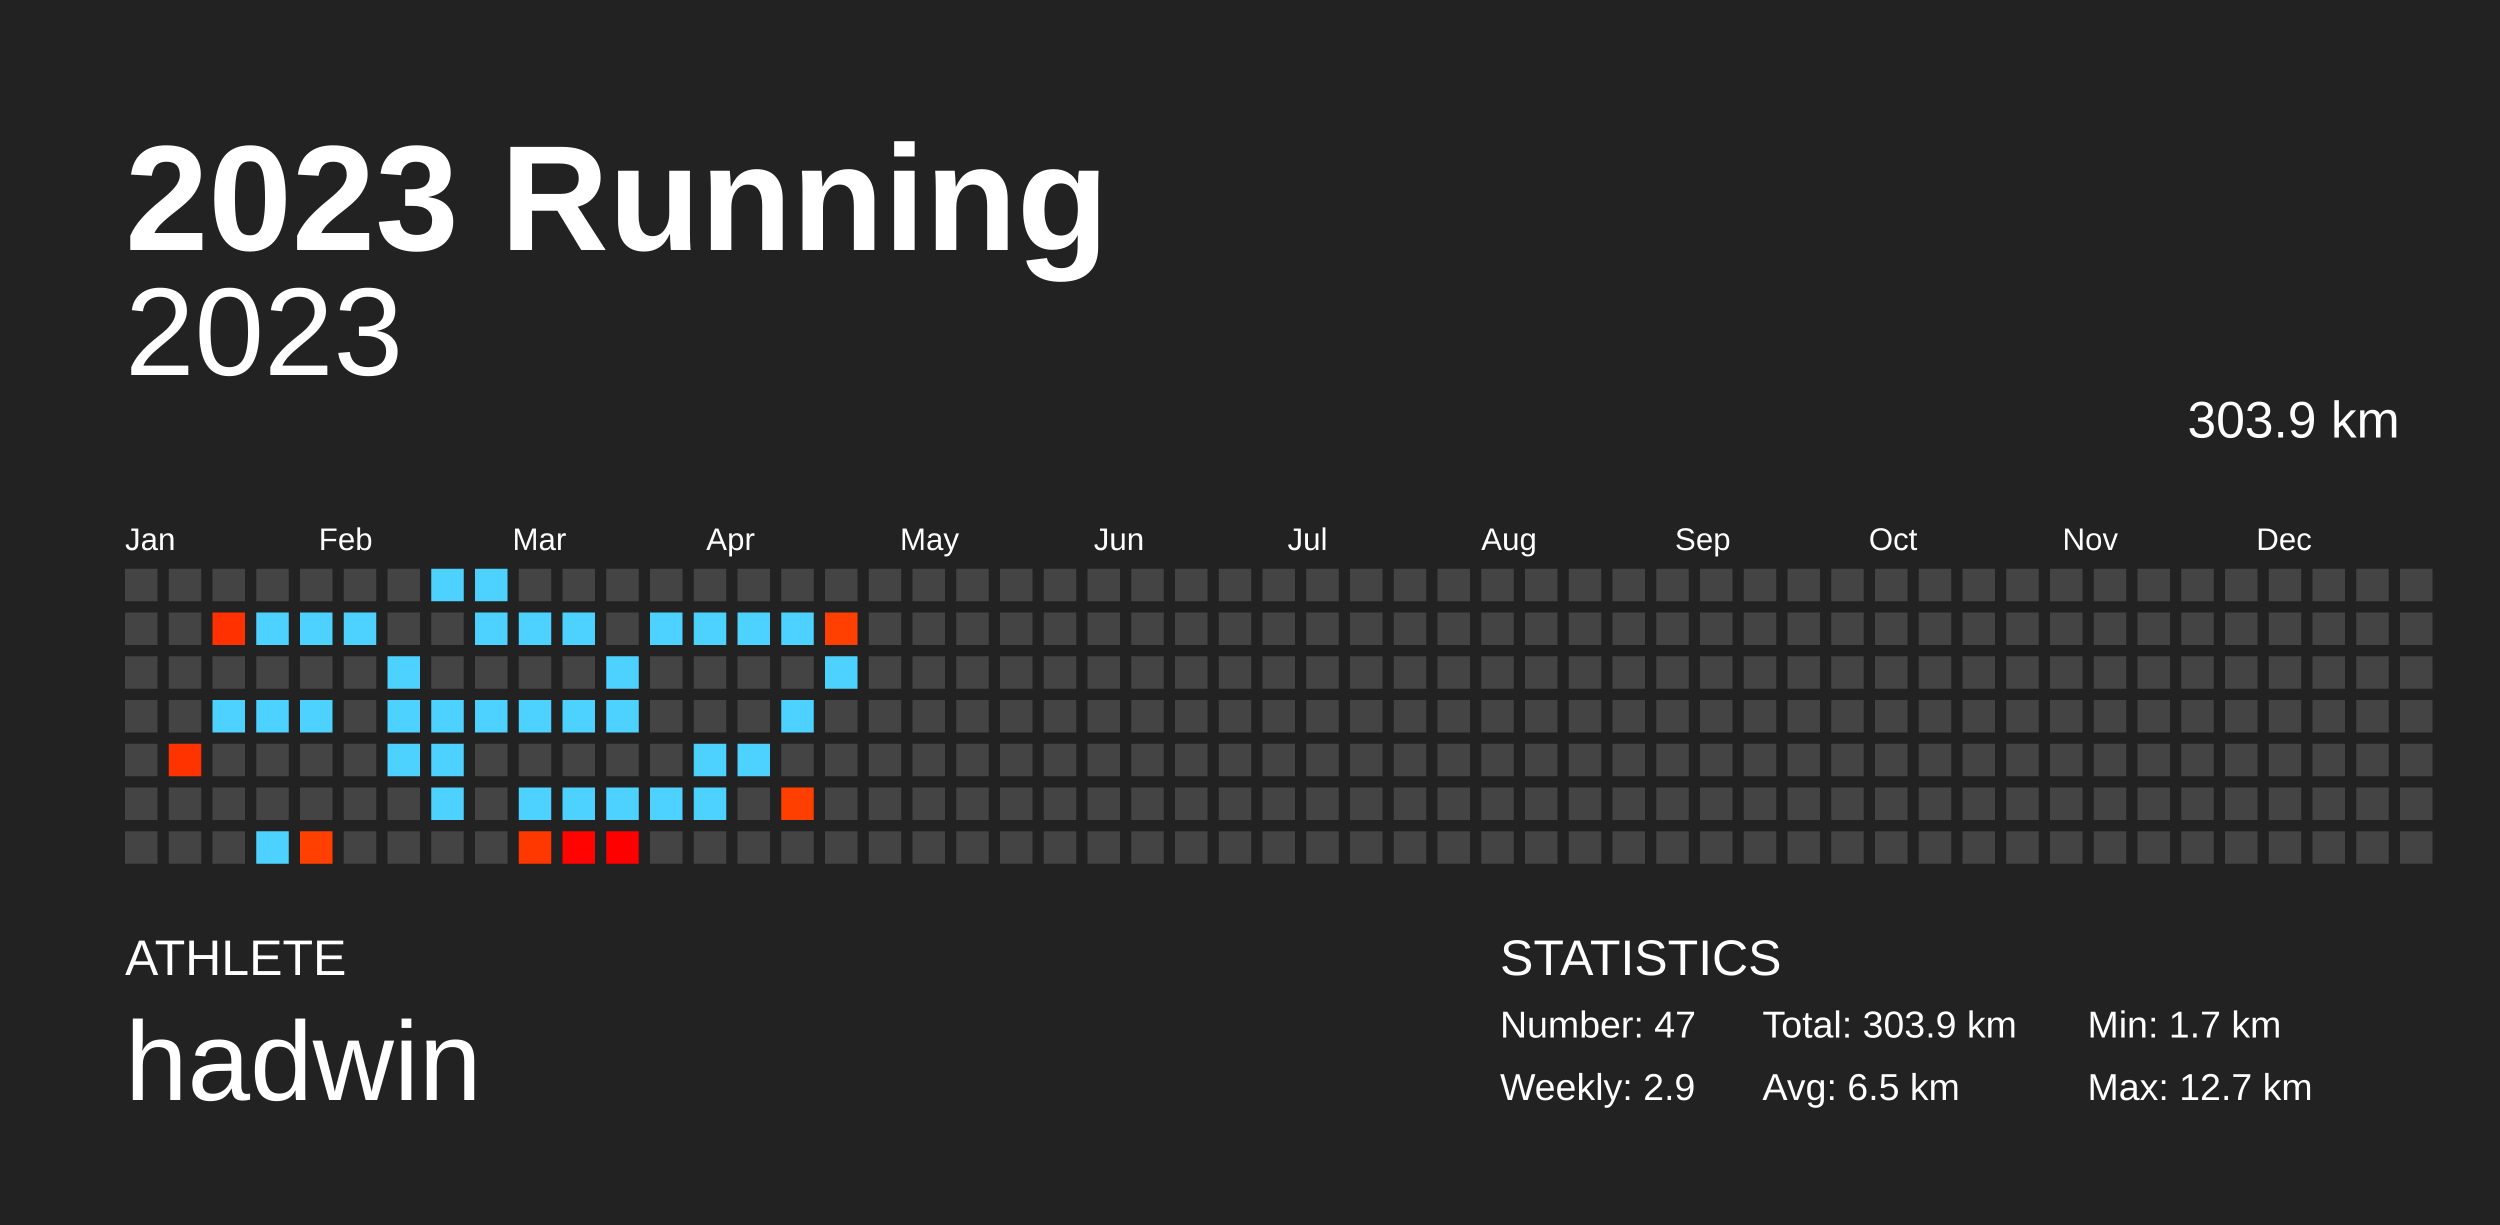
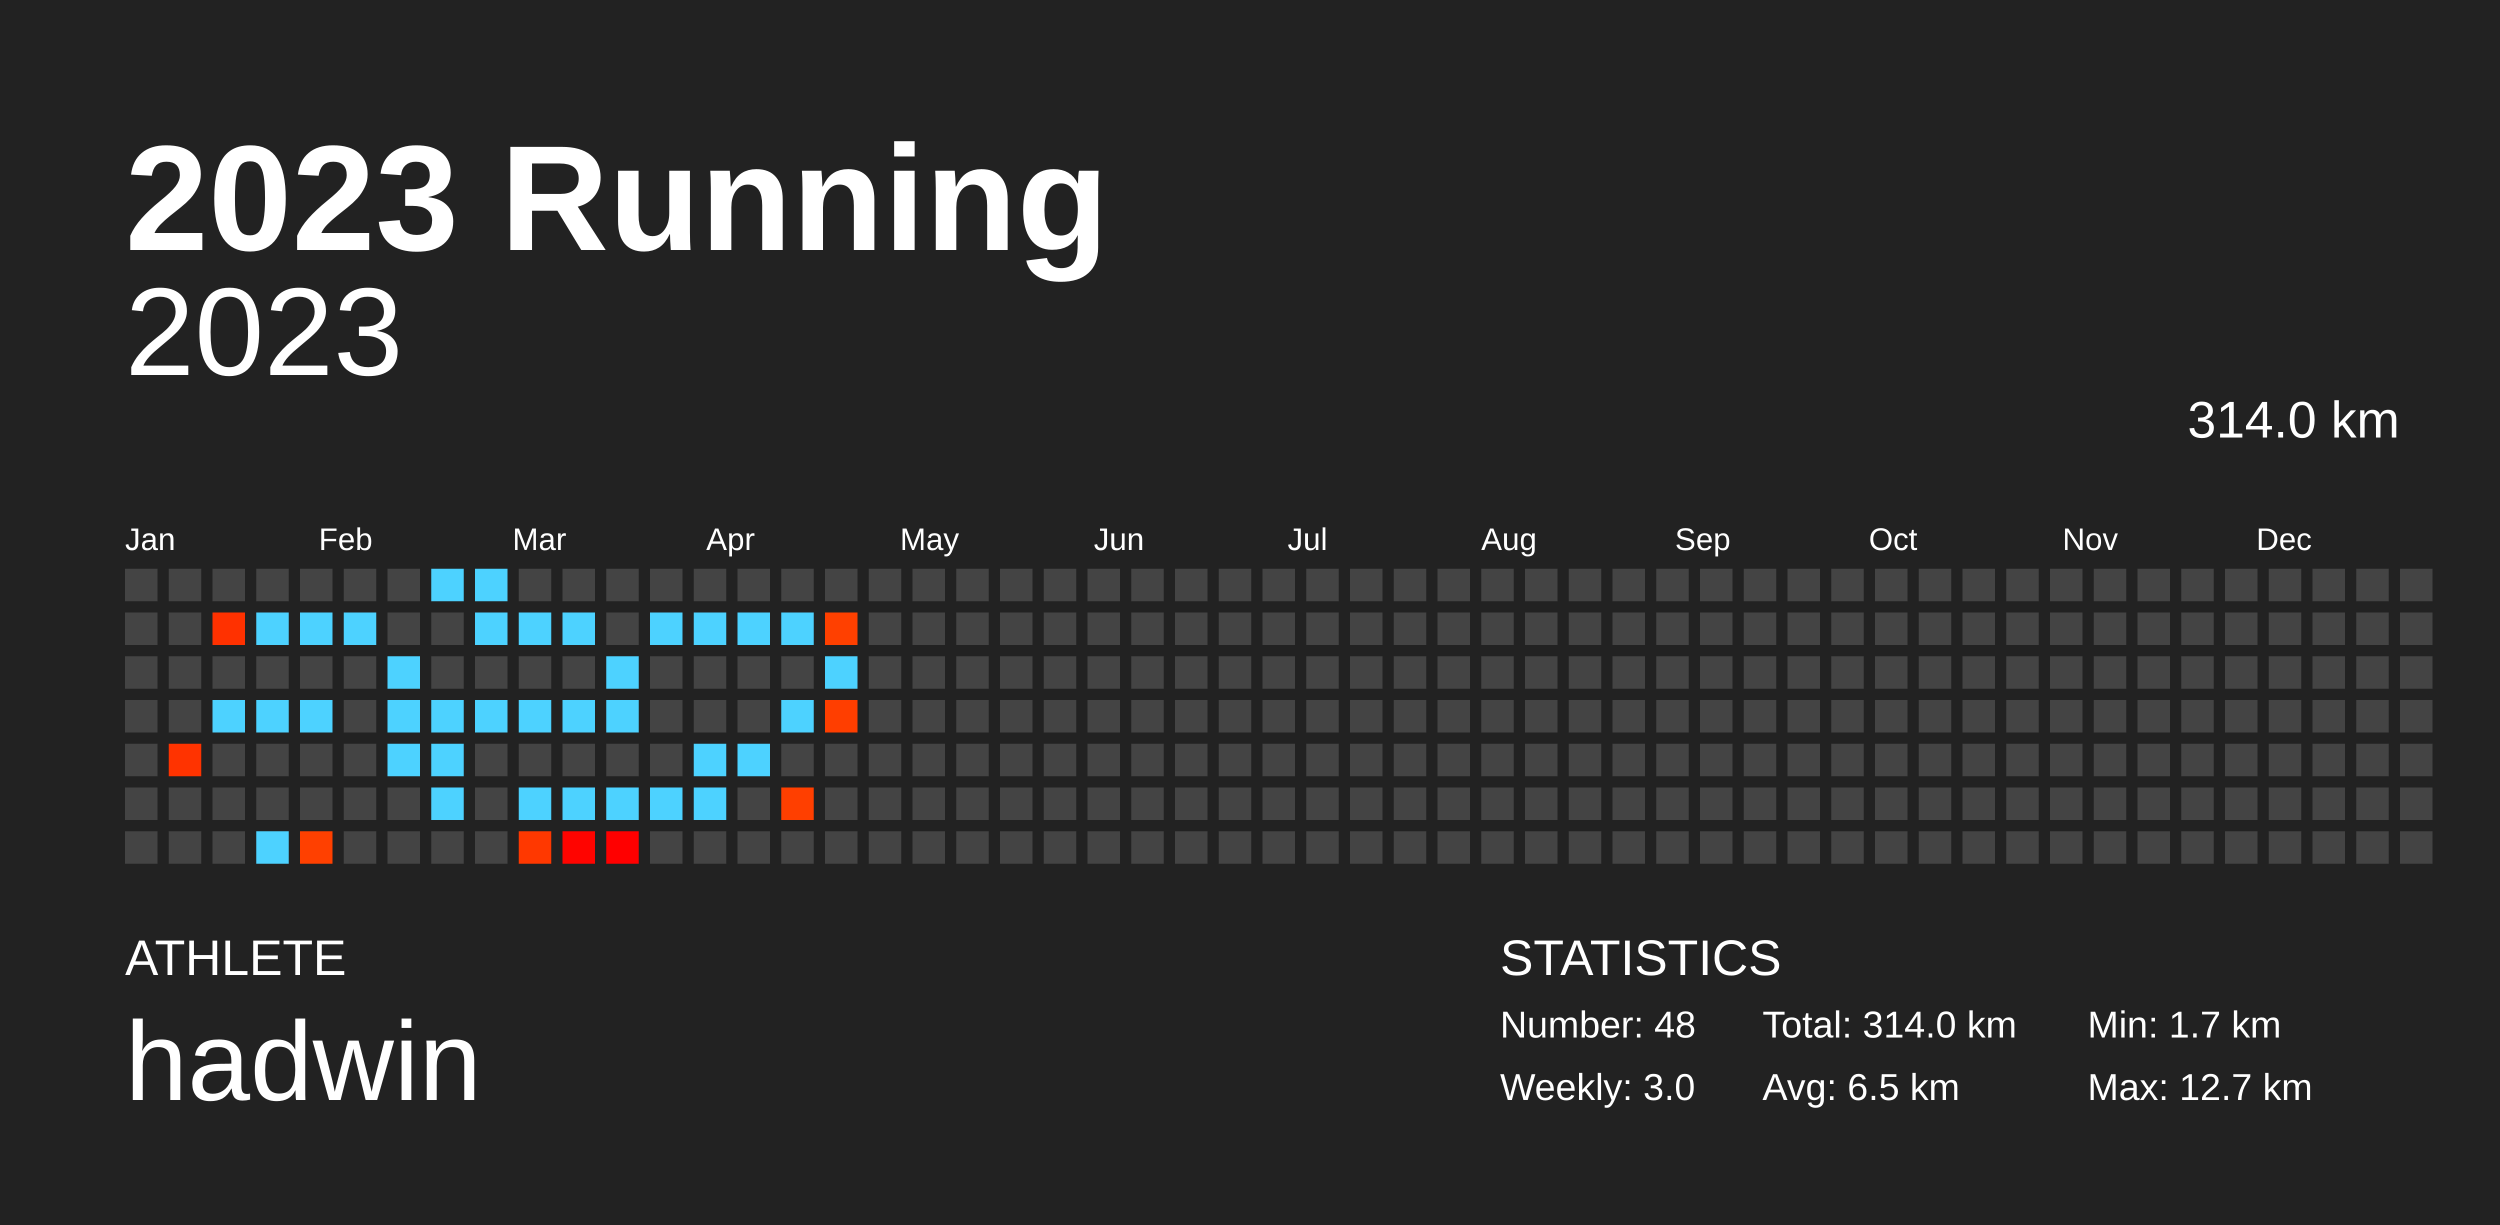
<svg xmlns="http://www.w3.org/2000/svg" baseProfile="full" height="98mm" version="1.1" viewBox="0,0,200,98" width="200mm">
  <defs />
  <rect fill="#222222" height="98" width="200" x="0" y="0" />
  <text fill="#FFFFFF" style="font-size:12px; font-family:Arial; font-weight:bold;" x="10" y="20">2023 Running</text>
  <text fill="#FFFFFF" style="font-size:4px; font-family:Arial" x="10" y="78">ATHLETE</text>
  <text fill="#FFFFFF" style="font-size:9px; font-family:Arial" x="10" y="88">hadwin</text>
  <text fill="#FFFFFF" style="font-size:4px; font-family:Arial" x="120" y="78">STATISTICS</text>
-   <text fill="#FFFFFF" style="font-size:3px; font-family:Arial" x="120" y="83">Number: 47</text>
-   <text fill="#FFFFFF" style="font-size:3px; font-family:Arial" x="120" y="88">Weekly: 2.9</text>
-   <text fill="#FFFFFF" style="font-size:3px; font-family:Arial" x="141" y="83">Total: 303.9 km</text>
+   <text fill="#FFFFFF" style="font-size:3px; font-family:Arial" x="120" y="83">Number: 48</text>
+   <text fill="#FFFFFF" style="font-size:3px; font-family:Arial" x="120" y="88">Weekly: 3.0</text>
+   <text fill="#FFFFFF" style="font-size:3px; font-family:Arial" x="141" y="83">Total: 314.0 km</text>
  <text fill="#FFFFFF" style="font-size:3px; font-family:Arial" x="141" y="88">Avg: 6.5 km</text>
  <text fill="#FFFFFF" style="font-size:3px; font-family:Arial" x="167" y="83">Min: 1.7 km</text>
  <text fill="#FFFFFF" style="font-size:3px; font-family:Arial" x="167" y="88">Max: 12.7 km</text>
  <text alignment-baseline="hanging" fill="#FFFFFF" style="font-size:10.0px; font-family:Arial;" x="10" y="30">2023</text>
-   <text alignment-baseline="hanging" fill="#FFFFFF" style="font-size:4.125px; font-family:Arial;" x="175" y="35">303.9 km</text>
+   <text alignment-baseline="hanging" fill="#FFFFFF" style="font-size:4.125px; font-family:Arial;" x="175" y="35">314.0 km</text>
  <text fill="#FFFFFF" style="font-size:2.5px; font-family:Arial" x="10.0" y="44">Jan</text>
  <text fill="#FFFFFF" style="font-size:2.5px; font-family:Arial" x="25.5" y="44">Feb</text>
  <text fill="#FFFFFF" style="font-size:2.5px; font-family:Arial" x="41.0" y="44">Mar</text>
  <text fill="#FFFFFF" style="font-size:2.5px; font-family:Arial" x="56.5" y="44">Apr</text>
  <text fill="#FFFFFF" style="font-size:2.5px; font-family:Arial" x="72.0" y="44">May</text>
  <text fill="#FFFFFF" style="font-size:2.5px; font-family:Arial" x="87.5" y="44">Jun</text>
  <text fill="#FFFFFF" style="font-size:2.5px; font-family:Arial" x="103.0" y="44">Jul</text>
  <text fill="#FFFFFF" style="font-size:2.5px; font-family:Arial" x="118.5" y="44">Aug</text>
  <text fill="#FFFFFF" style="font-size:2.5px; font-family:Arial" x="134.0" y="44">Sep</text>
  <text fill="#FFFFFF" style="font-size:2.5px; font-family:Arial" x="149.5" y="44">Oct</text>
  <text fill="#FFFFFF" style="font-size:2.5px; font-family:Arial" x="165.0" y="44">Nov</text>
  <text fill="#FFFFFF" style="font-size:2.5px; font-family:Arial" x="180.5" y="44">Dec</text>
  <rect fill="#444444" height="2.6" width="2.6" x="10.0" y="45.5" />
  <rect fill="#444444" height="2.6" width="2.6" x="10.0" y="49.0" />
  <rect fill="#444444" height="2.6" width="2.6" x="10.0" y="52.5" />
  <rect fill="#444444" height="2.6" width="2.6" x="10.0" y="56.0" />
  <rect fill="#444444" height="2.6" width="2.6" x="10.0" y="59.5" />
  <rect fill="#444444" height="2.6" width="2.6" x="10.0" y="63.0" />
  <rect fill="#444444" height="2.6" width="2.6" x="10.0" y="66.5" />
  <rect fill="#444444" height="2.6" width="2.6" x="13.5" y="45.5" />
  <rect fill="#444444" height="2.6" width="2.6" x="13.5" y="49.0" />
  <rect fill="#444444" height="2.6" width="2.6" x="13.5" y="52.5" />
  <rect fill="#444444" height="2.6" width="2.6" x="13.5" y="56.0" />
  <rect fill="#ff3300" height="2.6" width="2.6" x="13.5" y="59.5" />
  <rect fill="#444444" height="2.6" width="2.6" x="13.5" y="63.0" />
  <rect fill="#444444" height="2.6" width="2.6" x="13.5" y="66.5" />
  <rect fill="#444444" height="2.6" width="2.6" x="17.0" y="45.5" />
  <rect fill="#ff3100" height="2.6" width="2.6" x="17.0" y="49.0" />
  <rect fill="#444444" height="2.6" width="2.6" x="17.0" y="52.5" />
  <rect fill="#4dd2ff" height="2.6" width="2.6" x="17.0" y="56.0" />
  <rect fill="#444444" height="2.6" width="2.6" x="17.0" y="59.5" />
  <rect fill="#444444" height="2.6" width="2.6" x="17.0" y="63.0" />
  <rect fill="#444444" height="2.6" width="2.6" x="17.0" y="66.5" />
  <rect fill="#444444" height="2.6" width="2.6" x="20.5" y="45.5" />
  <rect fill="#4dd2ff" height="2.6" width="2.6" x="20.5" y="49.0" />
  <rect fill="#444444" height="2.6" width="2.6" x="20.5" y="52.5" />
  <rect fill="#4dd2ff" height="2.6" width="2.6" x="20.5" y="56.0" />
  <rect fill="#444444" height="2.6" width="2.6" x="20.5" y="59.5" />
  <rect fill="#444444" height="2.6" width="2.6" x="20.5" y="63.0" />
  <rect fill="#4dd2ff" height="2.6" width="2.6" x="20.5" y="66.5" />
  <rect fill="#444444" height="2.6" width="2.6" x="24.0" y="45.5" />
  <rect fill="#4dd2ff" height="2.6" width="2.6" x="24.0" y="49.0" />
  <rect fill="#444444" height="2.6" width="2.6" x="24.0" y="52.5" />
  <rect fill="#4dd2ff" height="2.6" width="2.6" x="24.0" y="56.0" />
  <rect fill="#444444" height="2.6" width="2.6" x="24.0" y="59.5" />
  <rect fill="#444444" height="2.6" width="2.6" x="24.0" y="63.0" />
  <rect fill="#ff4000" height="2.6" width="2.6" x="24.0" y="66.5" />
  <rect fill="#444444" height="2.6" width="2.6" x="27.5" y="45.5" />
  <rect fill="#4dd2ff" height="2.6" width="2.6" x="27.5" y="49.0" />
  <rect fill="#444444" height="2.6" width="2.6" x="27.5" y="52.5" />
  <rect fill="#444444" height="2.6" width="2.6" x="27.5" y="56.0" />
  <rect fill="#444444" height="2.6" width="2.6" x="27.5" y="59.5" />
  <rect fill="#444444" height="2.6" width="2.6" x="27.5" y="63.0" />
  <rect fill="#444444" height="2.6" width="2.6" x="27.5" y="66.5" />
  <rect fill="#444444" height="2.6" width="2.6" x="31.0" y="45.5" />
  <rect fill="#444444" height="2.6" width="2.6" x="31.0" y="49.0" />
  <rect fill="#4dd2ff" height="2.6" width="2.6" x="31.0" y="52.5" />
  <rect fill="#4dd2ff" height="2.6" width="2.6" x="31.0" y="56.0" />
  <rect fill="#4dd2ff" height="2.6" width="2.6" x="31.0" y="59.5" />
  <rect fill="#444444" height="2.6" width="2.6" x="31.0" y="63.0" />
  <rect fill="#444444" height="2.6" width="2.6" x="31.0" y="66.5" />
  <rect fill="#4dd2ff" height="2.6" width="2.6" x="34.5" y="45.5" />
  <rect fill="#444444" height="2.6" width="2.6" x="34.5" y="49.0" />
  <rect fill="#444444" height="2.6" width="2.6" x="34.5" y="52.5" />
  <rect fill="#4dd2ff" height="2.6" width="2.6" x="34.5" y="56.0" />
  <rect fill="#4dd2ff" height="2.6" width="2.6" x="34.5" y="59.5" />
  <rect fill="#4dd2ff" height="2.6" width="2.6" x="34.5" y="63.0" />
  <rect fill="#444444" height="2.6" width="2.6" x="34.5" y="66.5" />
  <rect fill="#4dd2ff" height="2.6" width="2.6" x="38.0" y="45.5" />
  <rect fill="#4dd2ff" height="2.6" width="2.6" x="38.0" y="49.0" />
  <rect fill="#444444" height="2.6" width="2.6" x="38.0" y="52.5" />
  <rect fill="#4dd2ff" height="2.6" width="2.6" x="38.0" y="56.0" />
  <rect fill="#444444" height="2.6" width="2.6" x="38.0" y="59.5" />
  <rect fill="#444444" height="2.6" width="2.6" x="38.0" y="63.0" />
  <rect fill="#444444" height="2.6" width="2.6" x="38.0" y="66.5" />
  <rect fill="#444444" height="2.6" width="2.6" x="41.5" y="45.5" />
  <rect fill="#4dd2ff" height="2.6" width="2.6" x="41.5" y="49.0" />
  <rect fill="#444444" height="2.6" width="2.6" x="41.5" y="52.5" />
  <rect fill="#4dd2ff" height="2.6" width="2.6" x="41.5" y="56.0" />
  <rect fill="#444444" height="2.6" width="2.6" x="41.5" y="59.5" />
  <rect fill="#4dd2ff" height="2.6" width="2.6" x="41.5" y="63.0" />
  <rect fill="#ff3800" height="2.6" width="2.6" x="41.5" y="66.5" />
  <rect fill="#444444" height="2.6" width="2.6" x="45.0" y="45.5" />
  <rect fill="#4dd2ff" height="2.6" width="2.6" x="45.0" y="49.0" />
  <rect fill="#444444" height="2.6" width="2.6" x="45.0" y="52.5" />
  <rect fill="#4dd2ff" height="2.6" width="2.6" x="45.0" y="56.0" />
  <rect fill="#444444" height="2.6" width="2.6" x="45.0" y="59.5" />
  <rect fill="#4dd2ff" height="2.6" width="2.6" x="45.0" y="63.0" />
  <rect fill="#ff0400" height="2.6" width="2.6" x="45.0" y="66.5" />
  <rect fill="#444444" height="2.6" width="2.6" x="48.5" y="45.5" />
  <rect fill="#444444" height="2.6" width="2.6" x="48.5" y="49.0" />
  <rect fill="#4dd2ff" height="2.6" width="2.6" x="48.5" y="52.5" />
  <rect fill="#4dd2ff" height="2.6" width="2.6" x="48.5" y="56.0" />
  <rect fill="#444444" height="2.6" width="2.6" x="48.5" y="59.5" />
  <rect fill="#4dd2ff" height="2.6" width="2.6" x="48.5" y="63.0" />
  <rect fill="#ff0000" height="2.6" width="2.6" x="48.5" y="66.5" />
  <rect fill="#444444" height="2.6" width="2.6" x="52.0" y="45.5" />
  <rect fill="#4dd2ff" height="2.6" width="2.6" x="52.0" y="49.0" />
  <rect fill="#444444" height="2.6" width="2.6" x="52.0" y="52.5" />
  <rect fill="#444444" height="2.6" width="2.6" x="52.0" y="56.0" />
  <rect fill="#444444" height="2.6" width="2.6" x="52.0" y="59.5" />
  <rect fill="#4dd2ff" height="2.6" width="2.6" x="52.0" y="63.0" />
  <rect fill="#444444" height="2.6" width="2.6" x="52.0" y="66.5" />
  <rect fill="#444444" height="2.6" width="2.6" x="55.5" y="45.5" />
  <rect fill="#4dd2ff" height="2.6" width="2.6" x="55.5" y="49.0" />
  <rect fill="#444444" height="2.6" width="2.6" x="55.5" y="52.5" />
  <rect fill="#444444" height="2.6" width="2.6" x="55.5" y="56.0" />
  <rect fill="#4dd2ff" height="2.6" width="2.6" x="55.5" y="59.5" />
  <rect fill="#4dd2ff" height="2.6" width="2.6" x="55.5" y="63.0" />
  <rect fill="#444444" height="2.6" width="2.6" x="55.5" y="66.5" />
  <rect fill="#444444" height="2.6" width="2.6" x="59.0" y="45.5" />
  <rect fill="#4dd2ff" height="2.6" width="2.6" x="59.0" y="49.0" />
  <rect fill="#444444" height="2.6" width="2.6" x="59.0" y="52.5" />
  <rect fill="#444444" height="2.6" width="2.6" x="59.0" y="56.0" />
  <rect fill="#4dd2ff" height="2.6" width="2.6" x="59.0" y="59.5" />
  <rect fill="#444444" height="2.6" width="2.6" x="59.0" y="63.0" />
  <rect fill="#444444" height="2.6" width="2.6" x="59.0" y="66.5" />
  <rect fill="#444444" height="2.6" width="2.6" x="62.5" y="45.5" />
  <rect fill="#4dd2ff" height="2.6" width="2.6" x="62.5" y="49.0" />
  <rect fill="#444444" height="2.6" width="2.6" x="62.5" y="52.5" />
  <rect fill="#4dd2ff" height="2.6" width="2.6" x="62.5" y="56.0" />
  <rect fill="#444444" height="2.6" width="2.6" x="62.5" y="59.5" />
  <rect fill="#ff3f00" height="2.6" width="2.6" x="62.5" y="63.0" />
  <rect fill="#444444" height="2.6" width="2.6" x="62.5" y="66.5" />
  <rect fill="#444444" height="2.6" width="2.6" x="66.0" y="45.5" />
  <rect fill="#ff4000" height="2.6" width="2.6" x="66.0" y="49.0" />
  <rect fill="#4dd2ff" height="2.6" width="2.6" x="66.0" y="52.5" />
-   <rect fill="#444444" height="2.6" width="2.6" x="66.0" y="56.0" />
+   <rect fill="#ff3e00" height="2.6" width="2.6" x="66.0" y="56.0" />
  <rect fill="#444444" height="2.6" width="2.6" x="66.0" y="59.5" />
  <rect fill="#444444" height="2.6" width="2.6" x="66.0" y="63.0" />
  <rect fill="#444444" height="2.6" width="2.6" x="66.0" y="66.5" />
  <rect fill="#444444" height="2.6" width="2.6" x="69.5" y="45.5" />
  <rect fill="#444444" height="2.6" width="2.6" x="69.5" y="49.0" />
  <rect fill="#444444" height="2.6" width="2.6" x="69.5" y="52.5" />
  <rect fill="#444444" height="2.6" width="2.6" x="69.5" y="56.0" />
  <rect fill="#444444" height="2.6" width="2.6" x="69.5" y="59.5" />
  <rect fill="#444444" height="2.6" width="2.6" x="69.5" y="63.0" />
  <rect fill="#444444" height="2.6" width="2.6" x="69.5" y="66.5" />
  <rect fill="#444444" height="2.6" width="2.6" x="73.0" y="45.5" />
  <rect fill="#444444" height="2.6" width="2.6" x="73.0" y="49.0" />
  <rect fill="#444444" height="2.6" width="2.6" x="73.0" y="52.5" />
  <rect fill="#444444" height="2.6" width="2.6" x="73.0" y="56.0" />
  <rect fill="#444444" height="2.6" width="2.6" x="73.0" y="59.5" />
  <rect fill="#444444" height="2.6" width="2.6" x="73.0" y="63.0" />
  <rect fill="#444444" height="2.6" width="2.6" x="73.0" y="66.5" />
  <rect fill="#444444" height="2.6" width="2.6" x="76.5" y="45.5" />
  <rect fill="#444444" height="2.6" width="2.6" x="76.5" y="49.0" />
  <rect fill="#444444" height="2.6" width="2.6" x="76.5" y="52.5" />
  <rect fill="#444444" height="2.6" width="2.6" x="76.5" y="56.0" />
  <rect fill="#444444" height="2.6" width="2.6" x="76.5" y="59.5" />
  <rect fill="#444444" height="2.6" width="2.6" x="76.5" y="63.0" />
  <rect fill="#444444" height="2.6" width="2.6" x="76.5" y="66.5" />
  <rect fill="#444444" height="2.6" width="2.6" x="80.0" y="45.5" />
  <rect fill="#444444" height="2.6" width="2.6" x="80.0" y="49.0" />
  <rect fill="#444444" height="2.6" width="2.6" x="80.0" y="52.5" />
  <rect fill="#444444" height="2.6" width="2.6" x="80.0" y="56.0" />
  <rect fill="#444444" height="2.6" width="2.6" x="80.0" y="59.5" />
  <rect fill="#444444" height="2.6" width="2.6" x="80.0" y="63.0" />
  <rect fill="#444444" height="2.6" width="2.6" x="80.0" y="66.5" />
  <rect fill="#444444" height="2.6" width="2.6" x="83.5" y="45.5" />
  <rect fill="#444444" height="2.6" width="2.6" x="83.5" y="49.0" />
  <rect fill="#444444" height="2.6" width="2.6" x="83.5" y="52.5" />
  <rect fill="#444444" height="2.6" width="2.6" x="83.5" y="56.0" />
  <rect fill="#444444" height="2.6" width="2.6" x="83.5" y="59.5" />
  <rect fill="#444444" height="2.6" width="2.6" x="83.5" y="63.0" />
  <rect fill="#444444" height="2.6" width="2.6" x="83.5" y="66.5" />
  <rect fill="#444444" height="2.6" width="2.6" x="87.0" y="45.5" />
  <rect fill="#444444" height="2.6" width="2.6" x="87.0" y="49.0" />
  <rect fill="#444444" height="2.6" width="2.6" x="87.0" y="52.5" />
  <rect fill="#444444" height="2.6" width="2.6" x="87.0" y="56.0" />
  <rect fill="#444444" height="2.6" width="2.6" x="87.0" y="59.5" />
  <rect fill="#444444" height="2.6" width="2.6" x="87.0" y="63.0" />
  <rect fill="#444444" height="2.6" width="2.6" x="87.0" y="66.5" />
  <rect fill="#444444" height="2.6" width="2.6" x="90.5" y="45.5" />
  <rect fill="#444444" height="2.6" width="2.6" x="90.5" y="49.0" />
  <rect fill="#444444" height="2.6" width="2.6" x="90.5" y="52.5" />
  <rect fill="#444444" height="2.6" width="2.6" x="90.5" y="56.0" />
  <rect fill="#444444" height="2.6" width="2.6" x="90.5" y="59.5" />
  <rect fill="#444444" height="2.6" width="2.6" x="90.5" y="63.0" />
  <rect fill="#444444" height="2.6" width="2.6" x="90.5" y="66.5" />
  <rect fill="#444444" height="2.6" width="2.6" x="94.0" y="45.5" />
  <rect fill="#444444" height="2.6" width="2.6" x="94.0" y="49.0" />
  <rect fill="#444444" height="2.6" width="2.6" x="94.0" y="52.5" />
  <rect fill="#444444" height="2.6" width="2.6" x="94.0" y="56.0" />
  <rect fill="#444444" height="2.6" width="2.6" x="94.0" y="59.5" />
  <rect fill="#444444" height="2.6" width="2.6" x="94.0" y="63.0" />
  <rect fill="#444444" height="2.6" width="2.6" x="94.0" y="66.5" />
  <rect fill="#444444" height="2.6" width="2.6" x="97.5" y="45.5" />
  <rect fill="#444444" height="2.6" width="2.6" x="97.5" y="49.0" />
  <rect fill="#444444" height="2.6" width="2.6" x="97.5" y="52.5" />
  <rect fill="#444444" height="2.6" width="2.6" x="97.5" y="56.0" />
  <rect fill="#444444" height="2.6" width="2.6" x="97.5" y="59.5" />
  <rect fill="#444444" height="2.6" width="2.6" x="97.5" y="63.0" />
  <rect fill="#444444" height="2.6" width="2.6" x="97.5" y="66.5" />
  <rect fill="#444444" height="2.6" width="2.6" x="101.0" y="45.5" />
  <rect fill="#444444" height="2.6" width="2.6" x="101.0" y="49.0" />
  <rect fill="#444444" height="2.6" width="2.6" x="101.0" y="52.5" />
  <rect fill="#444444" height="2.6" width="2.6" x="101.0" y="56.0" />
  <rect fill="#444444" height="2.6" width="2.6" x="101.0" y="59.5" />
  <rect fill="#444444" height="2.6" width="2.6" x="101.0" y="63.0" />
  <rect fill="#444444" height="2.6" width="2.6" x="101.0" y="66.5" />
  <rect fill="#444444" height="2.6" width="2.6" x="104.5" y="45.5" />
  <rect fill="#444444" height="2.6" width="2.6" x="104.5" y="49.0" />
  <rect fill="#444444" height="2.6" width="2.6" x="104.5" y="52.5" />
  <rect fill="#444444" height="2.6" width="2.6" x="104.5" y="56.0" />
  <rect fill="#444444" height="2.6" width="2.6" x="104.5" y="59.5" />
  <rect fill="#444444" height="2.6" width="2.6" x="104.5" y="63.0" />
  <rect fill="#444444" height="2.6" width="2.6" x="104.5" y="66.5" />
  <rect fill="#444444" height="2.6" width="2.6" x="108.0" y="45.5" />
  <rect fill="#444444" height="2.6" width="2.6" x="108.0" y="49.0" />
  <rect fill="#444444" height="2.6" width="2.6" x="108.0" y="52.5" />
  <rect fill="#444444" height="2.6" width="2.6" x="108.0" y="56.0" />
  <rect fill="#444444" height="2.6" width="2.6" x="108.0" y="59.5" />
  <rect fill="#444444" height="2.6" width="2.6" x="108.0" y="63.0" />
  <rect fill="#444444" height="2.6" width="2.6" x="108.0" y="66.5" />
  <rect fill="#444444" height="2.6" width="2.6" x="111.5" y="45.5" />
  <rect fill="#444444" height="2.6" width="2.6" x="111.5" y="49.0" />
  <rect fill="#444444" height="2.6" width="2.6" x="111.5" y="52.5" />
  <rect fill="#444444" height="2.6" width="2.6" x="111.5" y="56.0" />
  <rect fill="#444444" height="2.6" width="2.6" x="111.5" y="59.5" />
  <rect fill="#444444" height="2.6" width="2.6" x="111.5" y="63.0" />
  <rect fill="#444444" height="2.6" width="2.6" x="111.5" y="66.5" />
  <rect fill="#444444" height="2.6" width="2.6" x="115.0" y="45.5" />
  <rect fill="#444444" height="2.6" width="2.6" x="115.0" y="49.0" />
  <rect fill="#444444" height="2.6" width="2.6" x="115.0" y="52.5" />
  <rect fill="#444444" height="2.6" width="2.6" x="115.0" y="56.0" />
  <rect fill="#444444" height="2.6" width="2.6" x="115.0" y="59.5" />
  <rect fill="#444444" height="2.6" width="2.6" x="115.0" y="63.0" />
  <rect fill="#444444" height="2.6" width="2.6" x="115.0" y="66.5" />
  <rect fill="#444444" height="2.6" width="2.6" x="118.5" y="45.5" />
  <rect fill="#444444" height="2.6" width="2.6" x="118.5" y="49.0" />
  <rect fill="#444444" height="2.6" width="2.6" x="118.5" y="52.5" />
  <rect fill="#444444" height="2.6" width="2.6" x="118.5" y="56.0" />
  <rect fill="#444444" height="2.6" width="2.6" x="118.5" y="59.5" />
  <rect fill="#444444" height="2.6" width="2.6" x="118.5" y="63.0" />
  <rect fill="#444444" height="2.6" width="2.6" x="118.5" y="66.5" />
  <rect fill="#444444" height="2.6" width="2.6" x="122.0" y="45.5" />
  <rect fill="#444444" height="2.6" width="2.6" x="122.0" y="49.0" />
  <rect fill="#444444" height="2.6" width="2.6" x="122.0" y="52.5" />
  <rect fill="#444444" height="2.6" width="2.6" x="122.0" y="56.0" />
  <rect fill="#444444" height="2.6" width="2.6" x="122.0" y="59.5" />
  <rect fill="#444444" height="2.6" width="2.6" x="122.0" y="63.0" />
  <rect fill="#444444" height="2.6" width="2.6" x="122.0" y="66.5" />
  <rect fill="#444444" height="2.6" width="2.6" x="125.5" y="45.5" />
  <rect fill="#444444" height="2.6" width="2.6" x="125.5" y="49.0" />
  <rect fill="#444444" height="2.6" width="2.6" x="125.5" y="52.5" />
  <rect fill="#444444" height="2.6" width="2.6" x="125.5" y="56.0" />
  <rect fill="#444444" height="2.6" width="2.6" x="125.5" y="59.5" />
  <rect fill="#444444" height="2.6" width="2.6" x="125.5" y="63.0" />
  <rect fill="#444444" height="2.6" width="2.6" x="125.5" y="66.5" />
  <rect fill="#444444" height="2.6" width="2.6" x="129.0" y="45.5" />
  <rect fill="#444444" height="2.6" width="2.6" x="129.0" y="49.0" />
  <rect fill="#444444" height="2.6" width="2.6" x="129.0" y="52.5" />
  <rect fill="#444444" height="2.6" width="2.6" x="129.0" y="56.0" />
  <rect fill="#444444" height="2.6" width="2.6" x="129.0" y="59.5" />
  <rect fill="#444444" height="2.6" width="2.6" x="129.0" y="63.0" />
  <rect fill="#444444" height="2.6" width="2.6" x="129.0" y="66.5" />
  <rect fill="#444444" height="2.6" width="2.6" x="132.5" y="45.5" />
  <rect fill="#444444" height="2.6" width="2.6" x="132.5" y="49.0" />
  <rect fill="#444444" height="2.6" width="2.6" x="132.5" y="52.5" />
  <rect fill="#444444" height="2.6" width="2.6" x="132.5" y="56.0" />
  <rect fill="#444444" height="2.6" width="2.6" x="132.5" y="59.5" />
  <rect fill="#444444" height="2.6" width="2.6" x="132.5" y="63.0" />
  <rect fill="#444444" height="2.6" width="2.6" x="132.5" y="66.5" />
  <rect fill="#444444" height="2.6" width="2.6" x="136.0" y="45.5" />
  <rect fill="#444444" height="2.6" width="2.6" x="136.0" y="49.0" />
  <rect fill="#444444" height="2.6" width="2.6" x="136.0" y="52.5" />
  <rect fill="#444444" height="2.6" width="2.6" x="136.0" y="56.0" />
  <rect fill="#444444" height="2.6" width="2.6" x="136.0" y="59.5" />
  <rect fill="#444444" height="2.6" width="2.6" x="136.0" y="63.0" />
  <rect fill="#444444" height="2.6" width="2.6" x="136.0" y="66.5" />
  <rect fill="#444444" height="2.6" width="2.6" x="139.5" y="45.5" />
  <rect fill="#444444" height="2.6" width="2.6" x="139.5" y="49.0" />
  <rect fill="#444444" height="2.6" width="2.6" x="139.5" y="52.5" />
  <rect fill="#444444" height="2.6" width="2.6" x="139.5" y="56.0" />
  <rect fill="#444444" height="2.6" width="2.6" x="139.5" y="59.5" />
  <rect fill="#444444" height="2.6" width="2.6" x="139.5" y="63.0" />
  <rect fill="#444444" height="2.6" width="2.6" x="139.5" y="66.5" />
  <rect fill="#444444" height="2.6" width="2.6" x="143.0" y="45.5" />
  <rect fill="#444444" height="2.6" width="2.6" x="143.0" y="49.0" />
  <rect fill="#444444" height="2.6" width="2.6" x="143.0" y="52.5" />
  <rect fill="#444444" height="2.6" width="2.6" x="143.0" y="56.0" />
  <rect fill="#444444" height="2.6" width="2.6" x="143.0" y="59.5" />
  <rect fill="#444444" height="2.6" width="2.6" x="143.0" y="63.0" />
  <rect fill="#444444" height="2.6" width="2.6" x="143.0" y="66.5" />
  <rect fill="#444444" height="2.6" width="2.6" x="146.5" y="45.5" />
  <rect fill="#444444" height="2.6" width="2.6" x="146.5" y="49.0" />
  <rect fill="#444444" height="2.6" width="2.6" x="146.5" y="52.5" />
  <rect fill="#444444" height="2.6" width="2.6" x="146.5" y="56.0" />
  <rect fill="#444444" height="2.6" width="2.6" x="146.5" y="59.5" />
  <rect fill="#444444" height="2.6" width="2.6" x="146.5" y="63.0" />
  <rect fill="#444444" height="2.6" width="2.6" x="146.5" y="66.5" />
  <rect fill="#444444" height="2.6" width="2.6" x="150.0" y="45.5" />
  <rect fill="#444444" height="2.6" width="2.6" x="150.0" y="49.0" />
  <rect fill="#444444" height="2.6" width="2.6" x="150.0" y="52.5" />
  <rect fill="#444444" height="2.6" width="2.6" x="150.0" y="56.0" />
  <rect fill="#444444" height="2.6" width="2.6" x="150.0" y="59.5" />
  <rect fill="#444444" height="2.6" width="2.6" x="150.0" y="63.0" />
  <rect fill="#444444" height="2.6" width="2.6" x="150.0" y="66.5" />
  <rect fill="#444444" height="2.6" width="2.6" x="153.5" y="45.5" />
  <rect fill="#444444" height="2.6" width="2.6" x="153.5" y="49.0" />
  <rect fill="#444444" height="2.6" width="2.6" x="153.5" y="52.5" />
  <rect fill="#444444" height="2.6" width="2.6" x="153.5" y="56.0" />
  <rect fill="#444444" height="2.6" width="2.6" x="153.5" y="59.5" />
  <rect fill="#444444" height="2.6" width="2.6" x="153.5" y="63.0" />
  <rect fill="#444444" height="2.6" width="2.6" x="153.5" y="66.5" />
  <rect fill="#444444" height="2.6" width="2.6" x="157.0" y="45.5" />
  <rect fill="#444444" height="2.6" width="2.6" x="157.0" y="49.0" />
  <rect fill="#444444" height="2.6" width="2.6" x="157.0" y="52.5" />
  <rect fill="#444444" height="2.6" width="2.6" x="157.0" y="56.0" />
  <rect fill="#444444" height="2.6" width="2.6" x="157.0" y="59.5" />
  <rect fill="#444444" height="2.6" width="2.6" x="157.0" y="63.0" />
  <rect fill="#444444" height="2.6" width="2.6" x="157.0" y="66.5" />
  <rect fill="#444444" height="2.6" width="2.6" x="160.5" y="45.5" />
  <rect fill="#444444" height="2.6" width="2.6" x="160.5" y="49.0" />
  <rect fill="#444444" height="2.6" width="2.6" x="160.5" y="52.5" />
  <rect fill="#444444" height="2.6" width="2.6" x="160.5" y="56.0" />
  <rect fill="#444444" height="2.6" width="2.6" x="160.5" y="59.5" />
  <rect fill="#444444" height="2.6" width="2.6" x="160.5" y="63.0" />
  <rect fill="#444444" height="2.6" width="2.6" x="160.5" y="66.5" />
  <rect fill="#444444" height="2.6" width="2.6" x="164.0" y="45.5" />
  <rect fill="#444444" height="2.6" width="2.6" x="164.0" y="49.0" />
  <rect fill="#444444" height="2.6" width="2.6" x="164.0" y="52.5" />
  <rect fill="#444444" height="2.6" width="2.6" x="164.0" y="56.0" />
  <rect fill="#444444" height="2.6" width="2.6" x="164.0" y="59.5" />
  <rect fill="#444444" height="2.6" width="2.6" x="164.0" y="63.0" />
  <rect fill="#444444" height="2.6" width="2.6" x="164.0" y="66.5" />
  <rect fill="#444444" height="2.6" width="2.6" x="167.5" y="45.5" />
  <rect fill="#444444" height="2.6" width="2.6" x="167.5" y="49.0" />
  <rect fill="#444444" height="2.6" width="2.6" x="167.5" y="52.5" />
  <rect fill="#444444" height="2.6" width="2.6" x="167.5" y="56.0" />
  <rect fill="#444444" height="2.6" width="2.6" x="167.5" y="59.5" />
  <rect fill="#444444" height="2.6" width="2.6" x="167.5" y="63.0" />
  <rect fill="#444444" height="2.6" width="2.6" x="167.5" y="66.5" />
  <rect fill="#444444" height="2.6" width="2.6" x="171.0" y="45.5" />
  <rect fill="#444444" height="2.6" width="2.6" x="171.0" y="49.0" />
  <rect fill="#444444" height="2.6" width="2.6" x="171.0" y="52.5" />
  <rect fill="#444444" height="2.6" width="2.6" x="171.0" y="56.0" />
  <rect fill="#444444" height="2.6" width="2.6" x="171.0" y="59.5" />
  <rect fill="#444444" height="2.6" width="2.6" x="171.0" y="63.0" />
  <rect fill="#444444" height="2.6" width="2.6" x="171.0" y="66.5" />
  <rect fill="#444444" height="2.6" width="2.6" x="174.5" y="45.5" />
  <rect fill="#444444" height="2.6" width="2.6" x="174.5" y="49.0" />
  <rect fill="#444444" height="2.6" width="2.6" x="174.5" y="52.5" />
  <rect fill="#444444" height="2.6" width="2.6" x="174.5" y="56.0" />
  <rect fill="#444444" height="2.6" width="2.6" x="174.5" y="59.5" />
  <rect fill="#444444" height="2.6" width="2.6" x="174.5" y="63.0" />
  <rect fill="#444444" height="2.6" width="2.6" x="174.5" y="66.5" />
  <rect fill="#444444" height="2.6" width="2.6" x="178.0" y="45.5" />
  <rect fill="#444444" height="2.6" width="2.6" x="178.0" y="49.0" />
  <rect fill="#444444" height="2.6" width="2.6" x="178.0" y="52.5" />
  <rect fill="#444444" height="2.6" width="2.6" x="178.0" y="56.0" />
  <rect fill="#444444" height="2.6" width="2.6" x="178.0" y="59.5" />
  <rect fill="#444444" height="2.6" width="2.6" x="178.0" y="63.0" />
  <rect fill="#444444" height="2.6" width="2.6" x="178.0" y="66.5" />
  <rect fill="#444444" height="2.6" width="2.6" x="181.5" y="45.5" />
  <rect fill="#444444" height="2.6" width="2.6" x="181.5" y="49.0" />
  <rect fill="#444444" height="2.6" width="2.6" x="181.5" y="52.5" />
  <rect fill="#444444" height="2.6" width="2.6" x="181.5" y="56.0" />
  <rect fill="#444444" height="2.6" width="2.6" x="181.5" y="59.5" />
  <rect fill="#444444" height="2.6" width="2.6" x="181.5" y="63.0" />
  <rect fill="#444444" height="2.6" width="2.6" x="181.5" y="66.5" />
  <rect fill="#444444" height="2.6" width="2.6" x="185.0" y="45.5" />
  <rect fill="#444444" height="2.6" width="2.6" x="185.0" y="49.0" />
  <rect fill="#444444" height="2.6" width="2.6" x="185.0" y="52.5" />
  <rect fill="#444444" height="2.6" width="2.6" x="185.0" y="56.0" />
  <rect fill="#444444" height="2.6" width="2.6" x="185.0" y="59.5" />
  <rect fill="#444444" height="2.6" width="2.6" x="185.0" y="63.0" />
  <rect fill="#444444" height="2.6" width="2.6" x="185.0" y="66.5" />
  <rect fill="#444444" height="2.6" width="2.6" x="188.5" y="45.5" />
  <rect fill="#444444" height="2.6" width="2.6" x="188.5" y="49.0" />
  <rect fill="#444444" height="2.6" width="2.6" x="188.5" y="52.5" />
  <rect fill="#444444" height="2.6" width="2.6" x="188.5" y="56.0" />
  <rect fill="#444444" height="2.6" width="2.6" x="188.5" y="59.5" />
  <rect fill="#444444" height="2.6" width="2.6" x="188.5" y="63.0" />
  <rect fill="#444444" height="2.6" width="2.6" x="188.5" y="66.5" />
  <rect fill="#444444" height="2.6" width="2.6" x="192.0" y="45.5" />
  <rect fill="#444444" height="2.6" width="2.6" x="192.0" y="49.0" />
  <rect fill="#444444" height="2.6" width="2.6" x="192.0" y="52.5" />
  <rect fill="#444444" height="2.6" width="2.6" x="192.0" y="56.0" />
  <rect fill="#444444" height="2.6" width="2.6" x="192.0" y="59.5" />
  <rect fill="#444444" height="2.6" width="2.6" x="192.0" y="63.0" />
  <rect fill="#444444" height="2.6" width="2.6" x="192.0" y="66.5" />
</svg>
